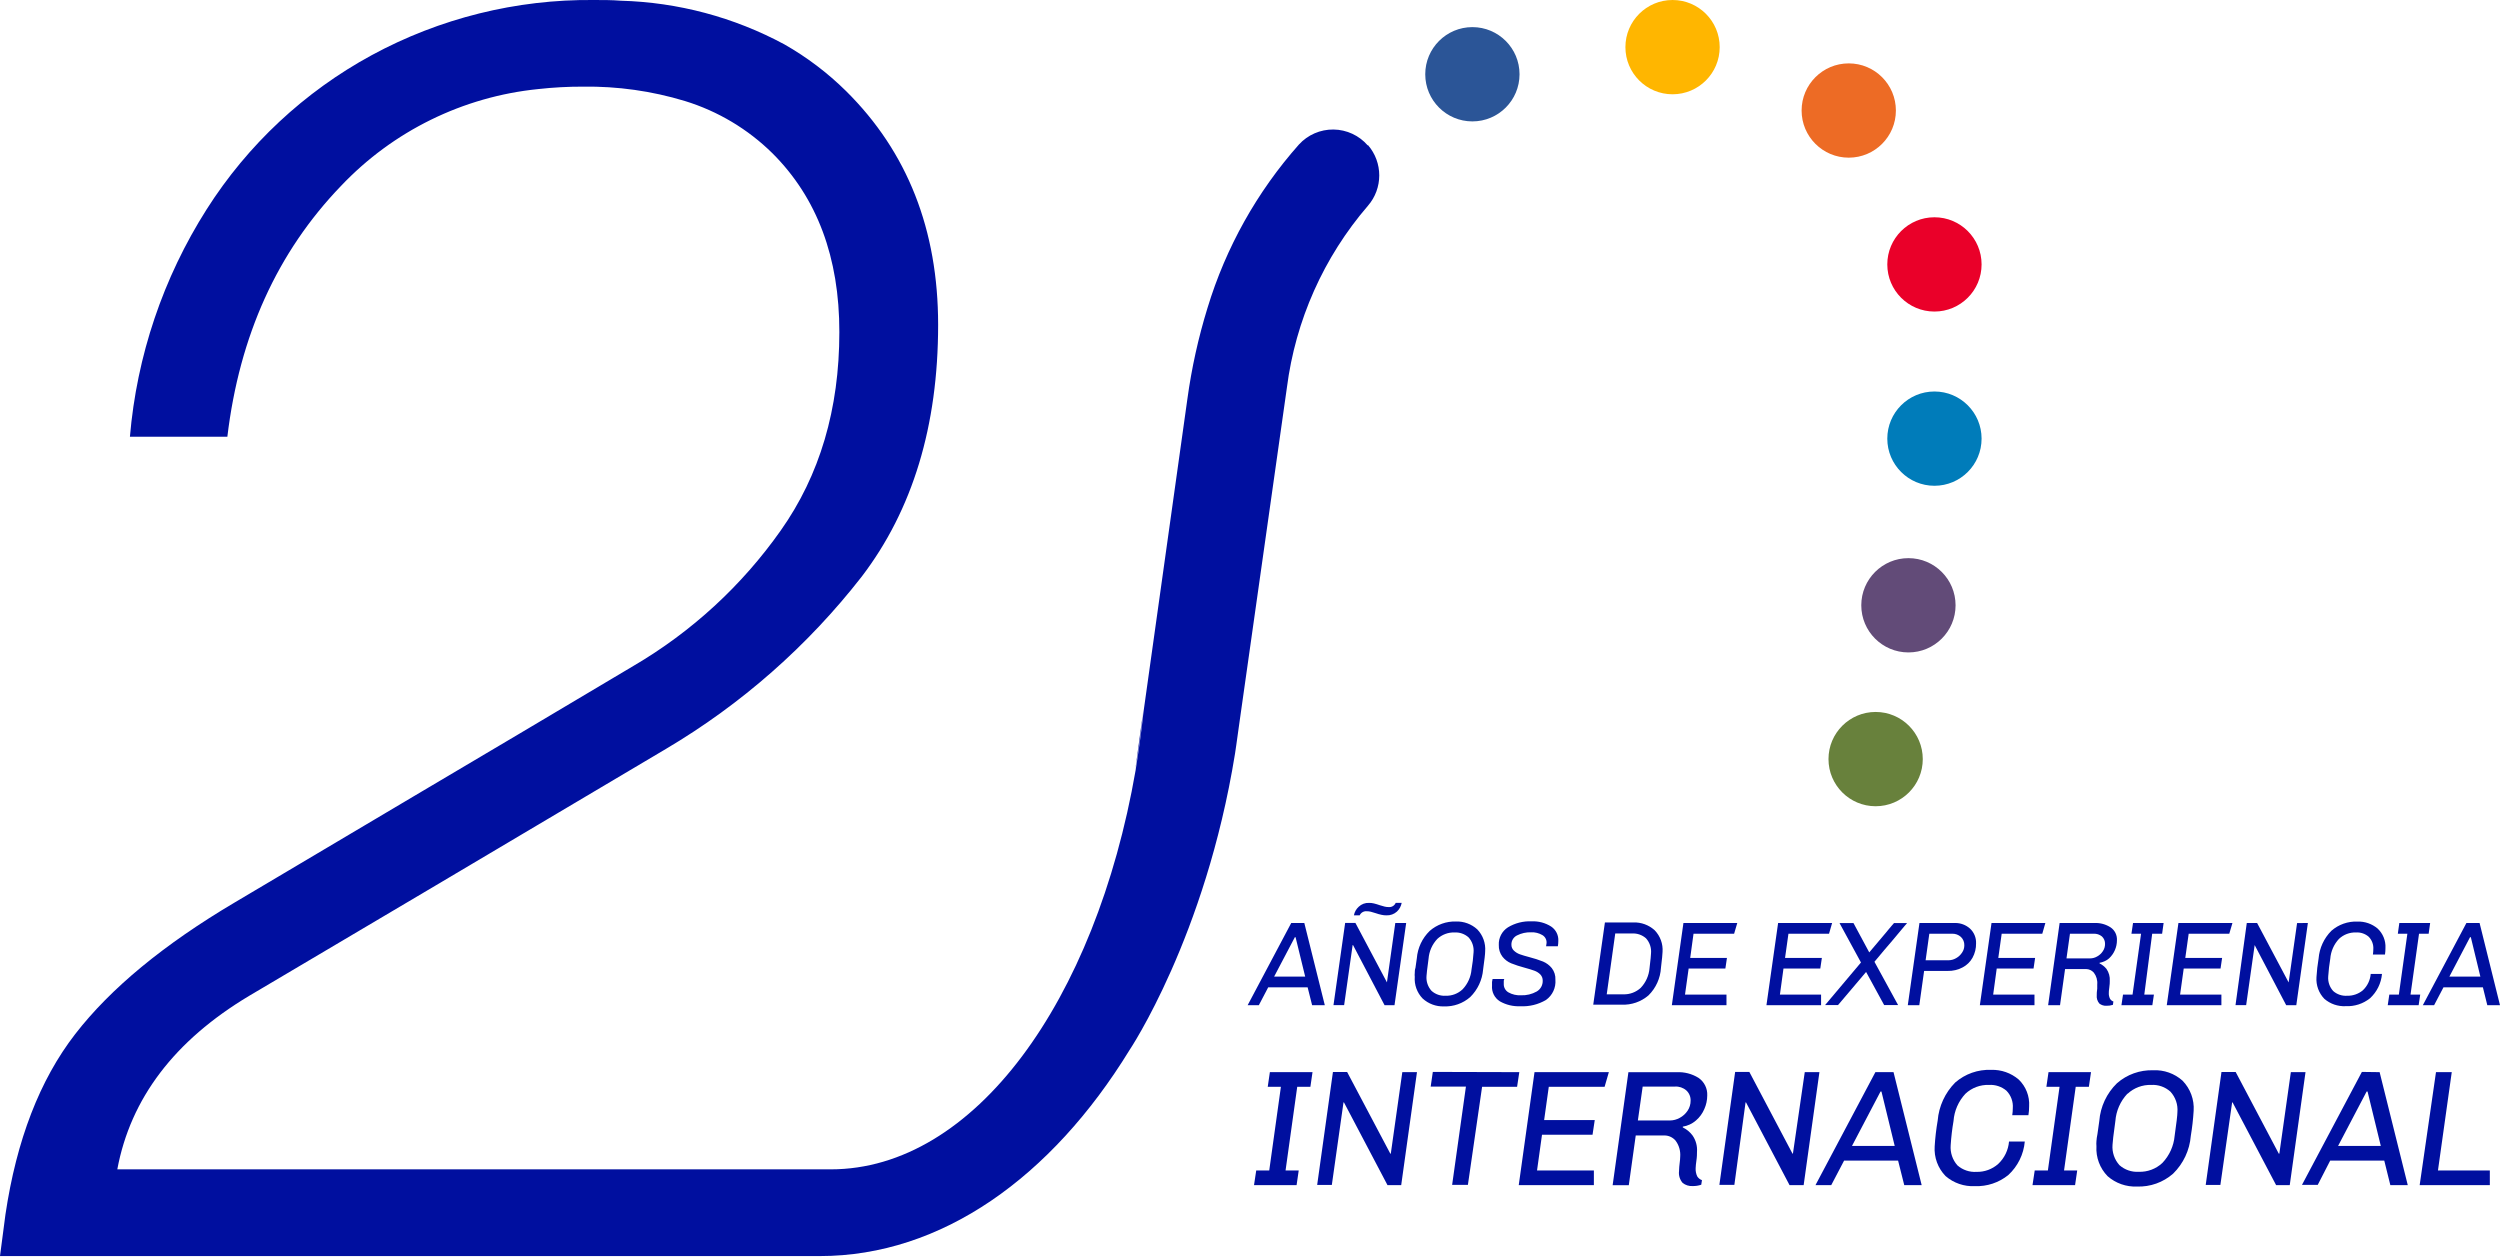
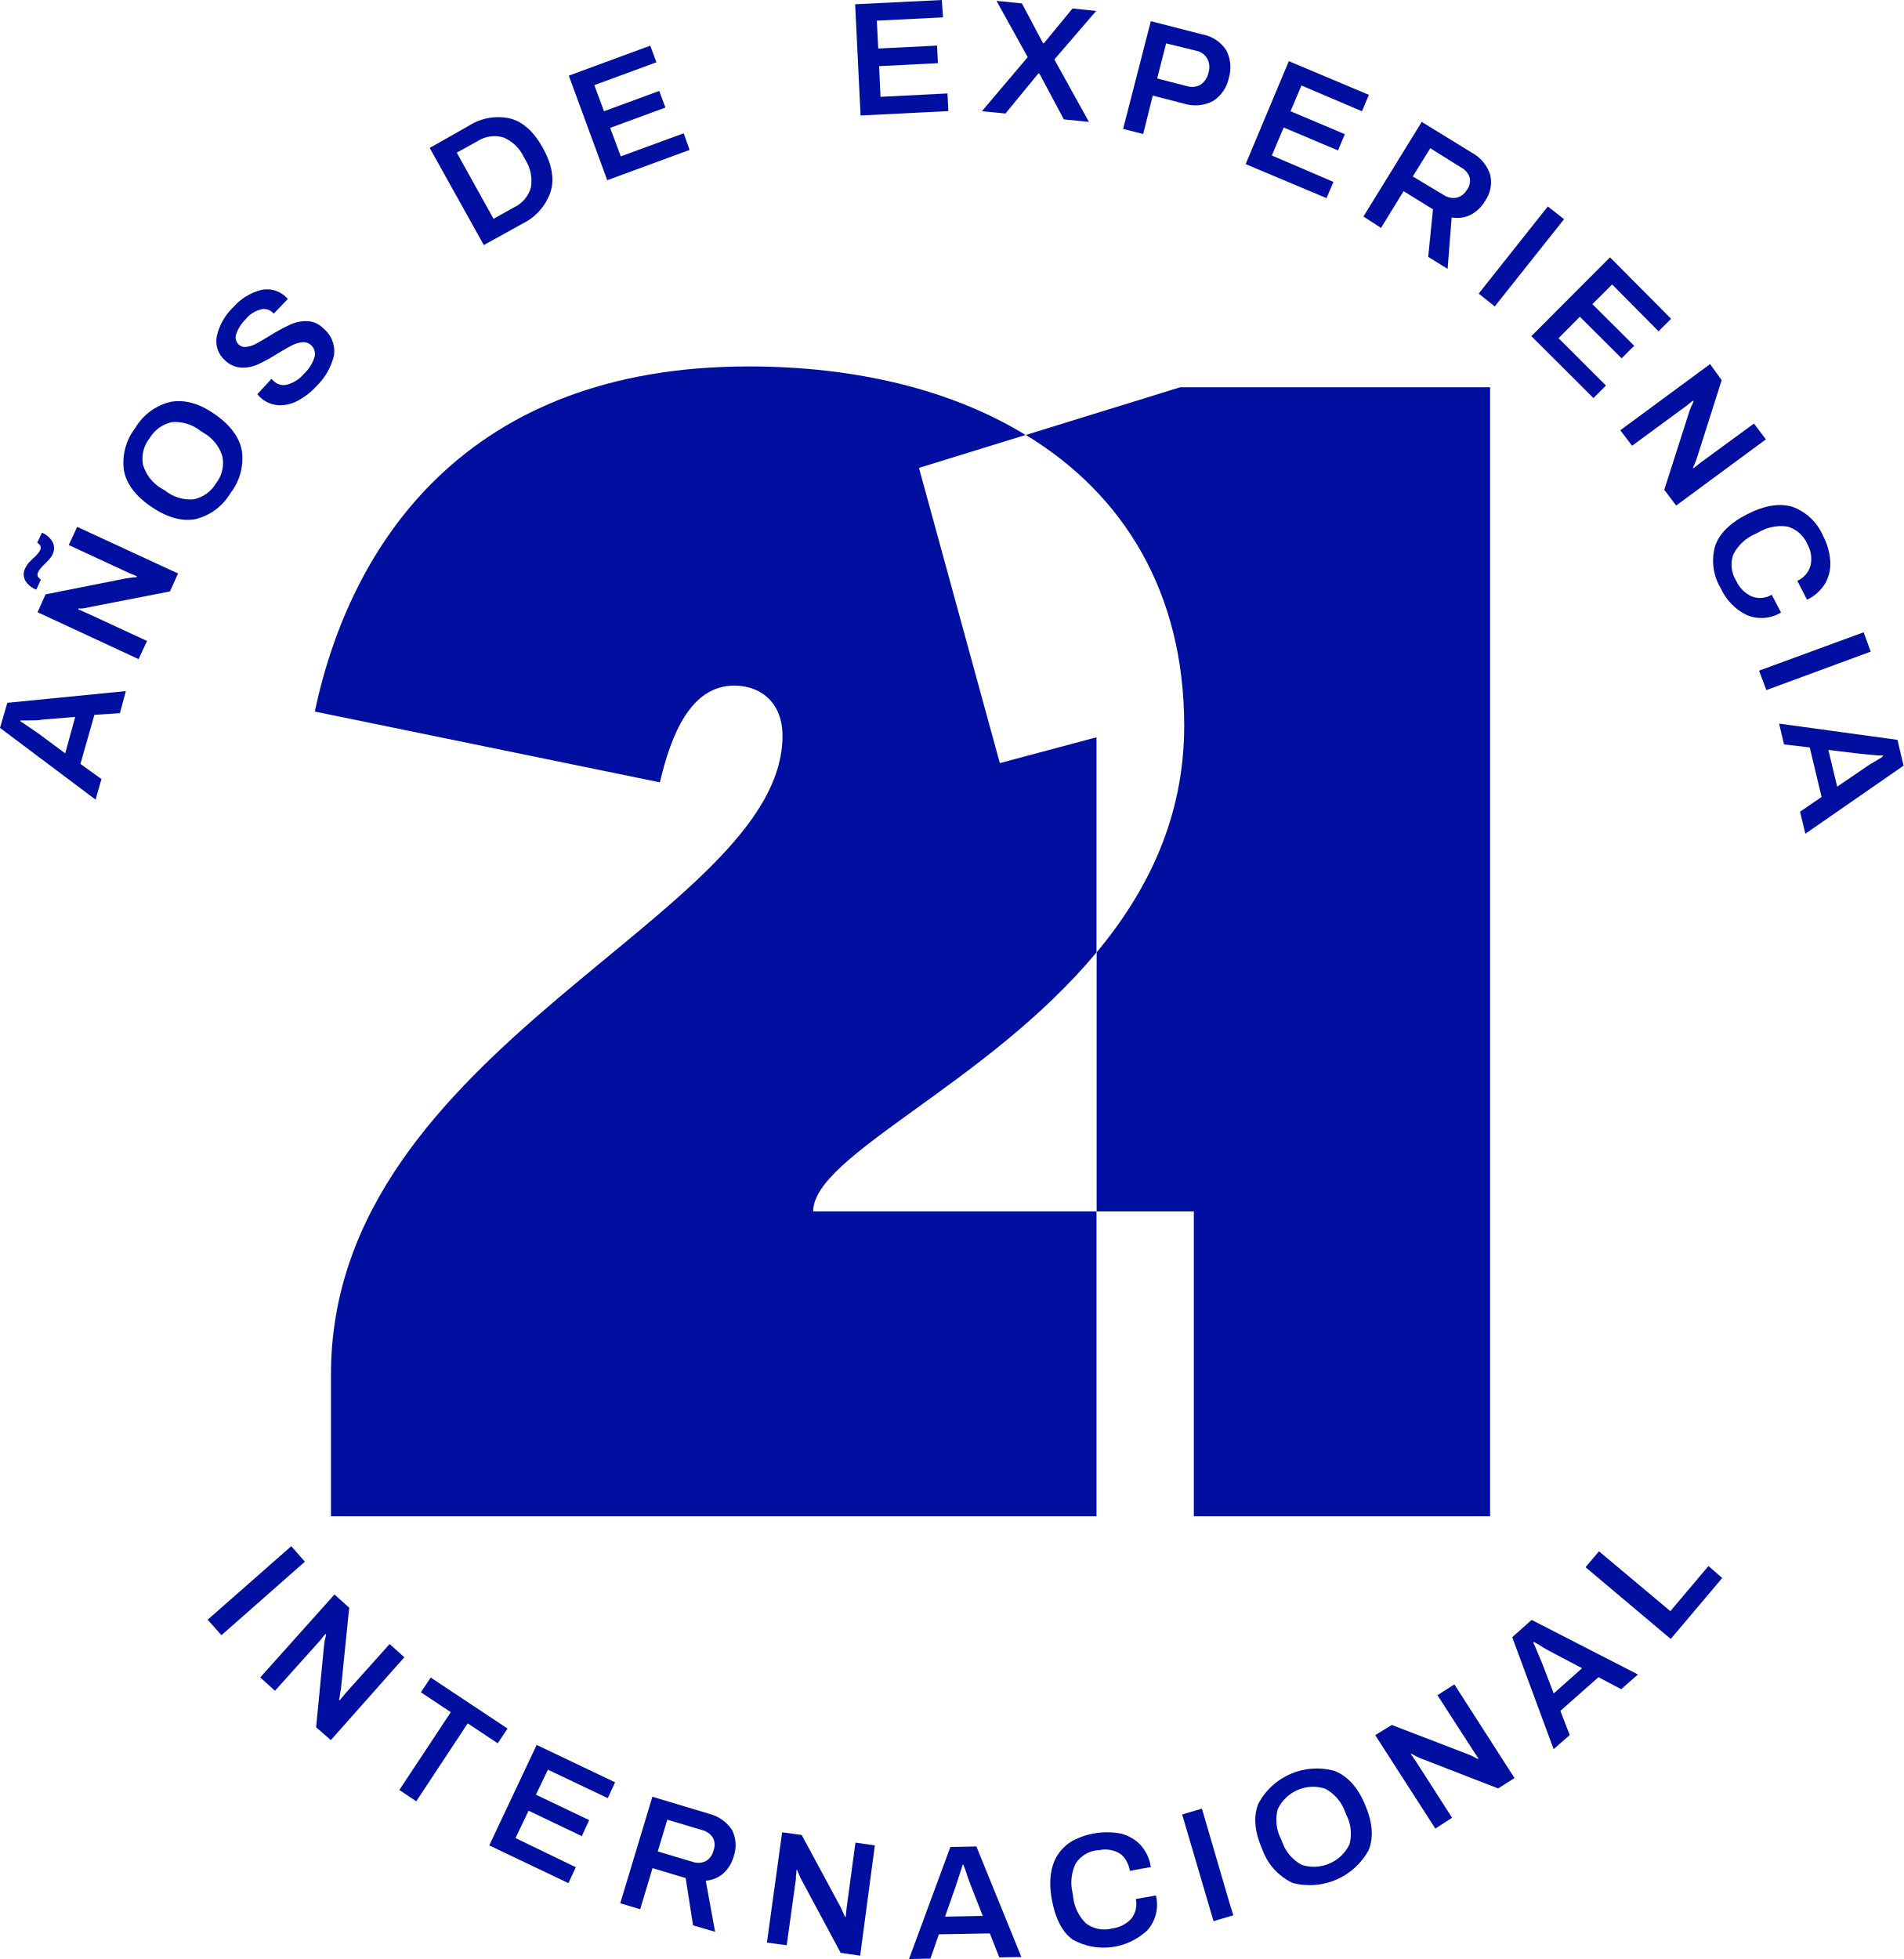
- <svg xmlns="http://www.w3.org/2000/svg" viewBox="0 0 317.12 159.33">
+ <svg xmlns="http://www.w3.org/2000/svg" viewBox="0 0 258.94 266.45">
  <defs>
-     <style>.cls-1{fill:#2b5597;}.cls-2{fill:#ed6b25;}.cls-3{fill:#ea0029;}.cls-4{fill:#007cba;}.cls-5{fill:#68813c;}.cls-6{fill:#624b78;}.cls-7{fill:#ffb600;}.cls-8{fill:#000f9f;}</style>
+     <style>.cls-1{fill:#000f9f;}</style>
  </defs>
  <g id="Capa_2" data-name="Capa 2">
-     <g id="Capa_1-2" data-name="Capa 1">
-       <circle id="_Trazado_" data-name="&lt;Trazado&gt;" class="cls-1" cx="186.77" cy="9.42" r="5.98" />
-       <circle id="_Trazado_2" data-name="&lt;Trazado&gt;" class="cls-2" cx="234.51" cy="14.02" r="5.98" />
-       <circle id="_Trazado_3" data-name="&lt;Trazado&gt;" class="cls-3" cx="245.38" cy="33.54" r="5.98" />
-       <circle id="_Trazado_4" data-name="&lt;Trazado&gt;" class="cls-4" cx="245.38" cy="55.64" r="5.98" />
-       <circle id="_Trazado_5" data-name="&lt;Trazado&gt;" class="cls-5" cx="237.92" cy="96.29" r="5.98" />
-       <circle id="_Trazado_6" data-name="&lt;Trazado&gt;" class="cls-6" cx="242.08" cy="76.78" r="5.98" />
-       <circle id="_Trazado_7" data-name="&lt;Trazado&gt;" class="cls-7" cx="212.16" cy="5.98" r="5.98" />
-       <path class="cls-8" d="M144,97.71c.41-2.41.76-4.88,1-7.4Z" />
-       <path class="cls-8" d="M173.5,18.45a5.84,5.84,0,0,0-8.74-.11,55.56,55.56,0,0,0-11.59,20.72,72.52,72.52,0,0,0-2.55,11.53l-5.57,39.72c-.27,2.52-.62,5-1,7.4-5.09,29.32-20.48,50.62-38.68,50.62H14.88q2.52-13.5,16.71-22L55.3,112.3l12.83-7.61L84.47,95a88.79,88.79,0,0,0,24.84-21.86Q119,60.44,119,41.2q0-18.08-11.67-29.64A37.56,37.56,0,0,0,99.5,5.63,46.41,46.41,0,0,0,78.74.09C77.62,0,76.47,0,75.31,0A57.89,57.89,0,0,0,47.15,7,57.06,57.06,0,0,0,26.21,26.56,63.89,63.89,0,0,0,16.48,55.4H28.84q2.3-19.23,14.42-31.82a40,40,0,0,1,25-12.28,50.53,50.53,0,0,1,5.7-.31,42.47,42.47,0,0,1,12.91,1.82A27.18,27.18,0,0,1,98,19.46q8.48,8.47,8.47,22.66,0,14.66-7.44,25.18A59.85,59.85,0,0,1,80.35,84.47L66,93l-13.61,8.06-22.59,13.4q-13.52,8-20.26,16.71T.69,154.06L0,159.33H104c15.44,0,29.38-10,39.27-26.12,0,0,9.63-14.33,13.39-37.61l.16-1.09.42-3,6-42.34a43.87,43.87,0,0,1,10.28-23.07,5.88,5.88,0,0,0,0-7.7Z" />
-       <path class="cls-8" d="M165.45,117.08l2.6,10.43h-1.61l-.57-2.27h-5l-1.19,2.27h-1.42l5.53-10.43Zm-1.11,1.8h-.09l-2.63,5h3.94Z" />
-       <path class="cls-8" d="M178.37,117.08l-1.48,10.43h-1.26l-4-7.63h-.05l-1.08,7.62h-1.35l1.48-10.43h1.3l4,7.54h0l1.06-7.53Zm-1.17-1.45a1.86,1.86,0,0,1-1.33.48,2.73,2.73,0,0,1-.64-.07,5.67,5.67,0,0,1-.71-.2l-.64-.19a2.07,2.07,0,0,0-.5-.06.9.9,0,0,0-.91.52h-.73a1.94,1.94,0,0,1,.61-1.09,1.77,1.77,0,0,1,1.31-.49,2.45,2.45,0,0,1,.62.07,7.43,7.43,0,0,1,.73.22l.63.18a2,2,0,0,0,.49.06.88.88,0,0,0,.91-.53h.76A2,2,0,0,1,177.2,115.63Z" />
-       <path class="cls-8" d="M187.39,117.89a3.62,3.62,0,0,1,1,2.78c0,.33-.09,1.1-.26,2.31a5.55,5.55,0,0,1-1.64,3.5,4.79,4.79,0,0,1-3.33,1.18,3.81,3.81,0,0,1-2.7-1,3.58,3.58,0,0,1-1-2.76,1.87,1.87,0,0,1,0-.47c0-.18,0-.4.09-.67l.17-1.19a5.45,5.45,0,0,1,1.64-3.49,4.84,4.84,0,0,1,3.33-1.19A3.81,3.81,0,0,1,187.39,117.89Zm-5.07,1.21a4.11,4.11,0,0,0-1.11,2.51c-.17,1.27-.26,2-.26,2.19a2.5,2.5,0,0,0,.64,1.89,2.45,2.45,0,0,0,1.78.62,3,3,0,0,0,2.16-.82,4.18,4.18,0,0,0,1.13-2.51,19.37,19.37,0,0,0,.26-2.19,2.5,2.5,0,0,0-.64-1.89,2.46,2.46,0,0,0-1.77-.62A3.06,3.06,0,0,0,182.32,119.1Z" />
-       <path class="cls-8" d="M196.76,117.53a2.06,2.06,0,0,1,.91,1.83,3.88,3.88,0,0,1-.06.67h-1.49a2.53,2.53,0,0,0,.06-.42,1.08,1.08,0,0,0-.54-1,2.57,2.57,0,0,0-1.42-.35,3.69,3.69,0,0,0-1.8.4,1.27,1.27,0,0,0-.7,1.17,1,1,0,0,0,.31.75,2.13,2.13,0,0,0,.76.47c.3.11.72.23,1.24.37a14.3,14.3,0,0,1,1.7.55,2.9,2.9,0,0,1,1.11.83,2.22,2.22,0,0,1,.46,1.48,2.86,2.86,0,0,1-1.19,2.56,5.82,5.82,0,0,1-3.26.8,4.8,4.8,0,0,1-2.59-.62,2.15,2.15,0,0,1-1-2,3.8,3.8,0,0,1,0-.46,2.18,2.18,0,0,1,.07-.38h1.49a.59.59,0,0,0-.07.26c0,.14,0,.26,0,.35a1.19,1.19,0,0,0,.59,1.09,2.92,2.92,0,0,0,1.59.37,3.77,3.77,0,0,0,2-.48,1.53,1.53,0,0,0,.76-1.38,1.1,1.1,0,0,0-.31-.79,2,2,0,0,0-.75-.47c-.3-.11-.72-.24-1.27-.39a14.44,14.44,0,0,1-1.68-.55,2.73,2.73,0,0,1-1.1-.84,2.3,2.3,0,0,1-.46-1.48,2.51,2.51,0,0,1,1.16-2.24,5.35,5.35,0,0,1,3-.76A4.25,4.25,0,0,1,196.76,117.53Z" />
-       <path class="cls-8" d="M209.89,118a3.58,3.58,0,0,1,1,2.76c0,.23-.07.91-.2,2a5.34,5.34,0,0,1-1.58,3.5,4.89,4.89,0,0,1-3.42,1.18H202.1l1.48-10.43h3.61A3.82,3.82,0,0,1,209.89,118Zm-5,.41-1.08,7.72h2.13a3.12,3.12,0,0,0,2.18-.82,4.11,4.11,0,0,0,1.12-2.51c.13-1.07.19-1.69.19-1.89a2.5,2.5,0,0,0-.64-1.89,2.46,2.46,0,0,0-1.77-.61Z" />
-       <path class="cls-8" d="M220.37,117.08l-.4,1.36h-5.15l-.42,3.07h4.66l-.2,1.35H214.2l-.46,3.3H219v1.35h-6.93l1.47-10.43Z" />
-       <path class="cls-8" d="M232.4,117.08l-.39,1.36h-5.15l-.43,3.07h4.67l-.2,1.35h-4.67l-.45,3.3H231v1.35h-6.93l1.48-10.43Z" />
-       <path class="cls-8" d="M241.55,117.51c-.17.19-.69.81-1.55,1.85l-1,1.17L237.77,122l3,5.49H239l-2.29-4.2c-.59.68-1.29,1.51-2.1,2.48l-1.46,1.72h-1.64l4.55-5.4-2.72-5h1.77l2,3.72,1.91-2.26c.23-.29.43-.52.59-.71l.38-.45.26-.3h1.66Z" />
-       <path class="cls-8" d="M249.89,117.79a2.41,2.41,0,0,1,.77,1.86,3.66,3.66,0,0,1-.45,1.84,3.07,3.07,0,0,1-1.27,1.23,3.83,3.83,0,0,1-1.87.44h-3l-.61,4.35H242l1.48-10.43h4.5A2.77,2.77,0,0,1,249.89,117.79Zm-5.16.65-.47,3.37h2.87a1.93,1.93,0,0,0,1-.27,2.1,2.1,0,0,0,.75-.7,1.58,1.58,0,0,0,.29-.93,1.4,1.4,0,0,0-.43-1.06,1.58,1.58,0,0,0-1.12-.41Z" />
-       <path class="cls-8" d="M259.45,117.08l-.39,1.36h-5.15l-.43,3.07h4.67l-.2,1.35h-4.67l-.45,3.3h5.24v1.35h-6.93l1.48-10.43Z" />
-       <path class="cls-8" d="M267.73,117.64a1.85,1.85,0,0,1,.8,1.62,3.14,3.14,0,0,1-1,2.31,2.5,2.5,0,0,1-1.21.56v.07a2.74,2.74,0,0,1,.88.7,2.38,2.38,0,0,1,.42,1.54c0,.17,0,.45-.06.83s-.06.55-.06.66a1.5,1.5,0,0,0,.15.76.8.8,0,0,0,.43.35l-.06.42a2.39,2.39,0,0,1-.81.12,1.36,1.36,0,0,1-.91-.28,1.42,1.42,0,0,1-.33-1.08c0-.18,0-.44.06-.81a4.25,4.25,0,0,0,0-.53,2.15,2.15,0,0,0-.43-1.5,1.35,1.35,0,0,0-1-.46h-2.65l-.64,4.59H259.8l1.46-10.43h4.44A3.48,3.48,0,0,1,267.73,117.64Zm-5.16.8-.44,3.13h3a1.78,1.78,0,0,0,.9-.25,2,2,0,0,0,.71-.66,1.58,1.58,0,0,0,.28-.92,1.24,1.24,0,0,0-.39-.95,1.54,1.54,0,0,0-1.06-.35Z" />
-       <path class="cls-8" d="M274.45,117.08l-.19,1.36H273L272,126.16h1.22l-.2,1.35h-3.92l.2-1.35h1.21l1.08-7.72h-1.22l.2-1.36Z" />
-       <path class="cls-8" d="M283.18,117.08l-.4,1.36h-5.15l-.43,3.07h4.67l-.2,1.35H277l-.46,3.3h5.24v1.35h-6.93l1.48-10.43Z" />
-       <path class="cls-8" d="M292.75,117.08l-1.47,10.43H290l-4-7.63h0l-1.08,7.62h-1.35L285,117.08h1.31l4,7.54h0l1.07-7.53Z" />
-       <path class="cls-8" d="M301.59,117.78a3.15,3.15,0,0,1,1,2.48,5.27,5.27,0,0,1-.06.82H301a5.13,5.13,0,0,0,.05-.65,2.06,2.06,0,0,0-.59-1.61,2.26,2.26,0,0,0-1.6-.54,3,3,0,0,0-2.17.82,4.16,4.16,0,0,0-1.1,2.51,22.28,22.28,0,0,0-.26,2.24,2.46,2.46,0,0,0,.63,1.86,2.42,2.42,0,0,0,1.76.6,3,3,0,0,0,2-.69,3.21,3.21,0,0,0,1-2.08h1.43a4.75,4.75,0,0,1-1.52,3.09,4.59,4.59,0,0,1-3.08,1,3.83,3.83,0,0,1-2.71-.93,3.58,3.58,0,0,1-1-2.75,21.53,21.53,0,0,1,.27-2.37,5.62,5.62,0,0,1,1.62-3.51,4.74,4.74,0,0,1,3.32-1.17A3.77,3.77,0,0,1,301.59,117.78Z" />
-       <path class="cls-8" d="M308.26,117.08l-.19,1.36h-1.22l-1.08,7.72H307l-.2,1.35h-3.92l.2-1.35h1.21l1.08-7.72h-1.21l.19-1.36Z" />
-       <path class="cls-8" d="M314.53,117.08l2.59,10.43h-1.61l-.56-2.27h-5l-1.19,2.27h-1.43l5.53-10.43Zm-1.11,1.8h-.1l-2.62,5h3.93Z" />
-       <path class="cls-8" d="M166.49,136l-.27,1.86h-1.67l-1.48,10.61h1.67l-.27,1.86h-5.4l.28-1.86H161l1.48-10.61h-1.67l.27-1.86Z" />
-       <path class="cls-8" d="M179.74,136l-2,14.33H176l-5.52-10.49-.06,0-1.48,10.47h-1.86l2-14.33h1.8l5.48,10.36.06,0L177.88,136Z" />
-       <path class="cls-8" d="M192.72,136l-.28,1.86H188L186.2,150.3h-2l1.75-12.47h-4.47l.27-1.86Z" />
-       <path class="cls-8" d="M204.08,136l-.54,1.86h-7.08l-.59,4.22h6.42l-.28,1.86H195.6l-.63,4.53h7.21v1.86h-9.53l2-14.33Z" />
-       <path class="cls-8" d="M215.46,136.73a2.55,2.55,0,0,1,1.1,2.23,4.2,4.2,0,0,1-.37,1.72,3.92,3.92,0,0,1-1.06,1.45,3.32,3.32,0,0,1-1.67.78v.1a3.39,3.39,0,0,1,1.22,1,3.22,3.22,0,0,1,.58,2.11c0,.24,0,.62-.08,1.15a8.56,8.56,0,0,0-.09.9,2.19,2.19,0,0,0,.2,1.05,1.16,1.16,0,0,0,.6.48l-.09.58a3.22,3.22,0,0,1-1.1.17,1.85,1.85,0,0,1-1.26-.4,1.92,1.92,0,0,1-.46-1.48,10.33,10.33,0,0,1,.09-1.11,6.33,6.33,0,0,0,.06-.73,3,3,0,0,0-.6-2.06,1.87,1.87,0,0,0-1.41-.64h-3.63l-.88,6.31h-2.05l2-14.33h6.1A4.76,4.76,0,0,1,215.46,136.73Zm-7.09,1.1-.61,4.3h4.07a2.59,2.59,0,0,0,1.24-.33,2.76,2.76,0,0,0,1-.91,2.25,2.25,0,0,0,.38-1.26,1.68,1.68,0,0,0-.54-1.31,2,2,0,0,0-1.45-.49Z" />
-       <path class="cls-8" d="M230.79,136l-2,14.33H227l-5.52-10.49-.06,0L220,150.3H218.1l2-14.33h1.8l5.47,10.36.06,0L228.93,136Z" />
-       <path class="cls-8" d="M240.19,136l3.57,14.33h-2.21l-.78-3.11h-6.85l-1.63,3.11h-2l7.6-14.33Zm-1.53,2.46h-.12l-3.62,6.9h5.42Z" />
-       <path class="cls-8" d="M256.06,136.93a4.33,4.33,0,0,1,1.33,3.41,6.52,6.52,0,0,1-.09,1.12h-2.05a5.78,5.78,0,0,0,.07-.89,2.85,2.85,0,0,0-.81-2.22,3.13,3.13,0,0,0-2.2-.73,4.15,4.15,0,0,0-3,1.12,5.69,5.69,0,0,0-1.51,3.46,28.9,28.9,0,0,0-.36,3.07,3.43,3.43,0,0,0,.86,2.56,3.35,3.35,0,0,0,2.42.82,4,4,0,0,0,2.74-1,4.39,4.39,0,0,0,1.38-2.85h2a6.56,6.56,0,0,1-2.09,4.25,6.35,6.35,0,0,1-4.24,1.41,5.27,5.27,0,0,1-3.72-1.28,4.92,4.92,0,0,1-1.38-3.77,29.22,29.22,0,0,1,.38-3.26,7.77,7.77,0,0,1,2.22-4.83,6.54,6.54,0,0,1,4.57-1.61A5.11,5.11,0,0,1,256.06,136.93Z" />
-       <path class="cls-8" d="M265.24,136l-.27,1.86H263.3l-1.48,10.61h1.67l-.27,1.86h-5.4l.28-1.86h1.67l1.48-10.61h-1.67l.27-1.86Z" />
-       <path class="cls-8" d="M276.85,137.08a5,5,0,0,1,1.41,3.82,30.32,30.32,0,0,1-.36,3.18,7.57,7.57,0,0,1-2.25,4.8,6.59,6.59,0,0,1-4.58,1.63,5.3,5.3,0,0,1-3.72-1.31,5,5,0,0,1-1.42-3.81,3.53,3.53,0,0,1,0-.64c0-.24.07-.55.13-.92l.23-1.63a7.5,7.5,0,0,1,2.25-4.8,6.66,6.66,0,0,1,4.58-1.64A5.21,5.21,0,0,1,276.85,137.08Zm-7,1.66a5.69,5.69,0,0,0-1.52,3.46c-.24,1.74-.36,2.74-.36,3a3.45,3.45,0,0,0,.88,2.6,3.38,3.38,0,0,0,2.44.84,4.18,4.18,0,0,0,3-1.12,5.74,5.74,0,0,0,1.56-3.45c.23-1.61.35-2.61.35-3a3.4,3.4,0,0,0-.89-2.6,3.35,3.35,0,0,0-2.43-.85A4.22,4.22,0,0,0,269.88,138.74Z" />
-       <path class="cls-8" d="M292.45,136l-2,14.33h-1.73l-5.52-10.49-.06,0-1.49,10.47h-1.86l2-14.33h1.8l5.47,10.36.07,0L290.59,136Z" />
-       <path class="cls-8" d="M301.85,136l3.57,14.33h-2.21l-.77-3.11h-6.86L294,150.3h-2l7.6-14.33Zm-1.53,2.46h-.12l-3.62,6.9H302Z" />
-       <path class="cls-8" d="M311,136l-1.75,12.47h6.58v1.86h-8.9L309,136Z" />
+     <g id="corte">
+       <path class="cls-1" d="M16.31,97,17.12,94,1,95.59,0,99l13,9.76.8-2.8-2.86-2.06,1.9-6.67Zm-7.44,5.47L5.3,99.82,3.38,98.5l-.6-.39,0-.12a1.58,1.58,0,0,0,.28,0h.39c1,0,1.75,0,2.37-.12l4.41-.36Z" />
+       <path class="cls-1" d="M12.06,82.6l11.06-2.16L24.22,78,10.5,71.66,9.35,74.13l8.18,3.79,1.08.45v.12a4,4,0,0,1-.55.05l-.86.12-11,2.18L5.11,83.27l13.74,6.38L20,87.18l-8.25-3.82c-.26-.12-.5-.21-.69-.31a1.59,1.59,0,0,1-.41-.17l0-.12.58,0A5.4,5.4,0,0,0,12.06,82.6ZM7.15,73.7a3.09,3.09,0,0,0-1.44-1.25l-.65,1.37c.46.26.58.6.41,1a4.11,4.11,0,0,1-1,1.15c-.24.24-.46.46-.63.65a4.37,4.37,0,0,0-.4.65,1.77,1.77,0,0,0,0,1.7A2.91,2.91,0,0,0,4.94,80.2l.62-1.37c-.43-.29-.57-.6-.38-1a2.18,2.18,0,0,1,.36-.55,5.23,5.23,0,0,1,.58-.6c.26-.27.48-.48.64-.68a2.42,2.42,0,0,0,.39-.59A1.88,1.88,0,0,0,7.15,73.7Z" />
+       <path class="cls-1" d="M32.9,61.32c-.33-1.84-1.55-3.5-3.71-5s-4.15-2-6-1.66a7.64,7.64,0,0,0-4.79,3.55A7.68,7.68,0,0,0,16.86,64c.34,1.82,1.58,3.48,3.74,4.94s4.13,2,5.95,1.68a7.63,7.63,0,0,0,4.8-3.55A7.67,7.67,0,0,0,32.9,61.32Zm-3.52,4.42a4.59,4.59,0,0,1-3.07,2.18,5.54,5.54,0,0,1-3.89-1.22L22,66.46a5.59,5.59,0,0,1-2.54-3.22,4.43,4.43,0,0,1,.89-3.64,4.67,4.67,0,0,1,3.06-2.19,5.56,5.56,0,0,1,3.91,1.23l.39.24a5.52,5.52,0,0,1,2.54,3.19A4.46,4.46,0,0,1,29.38,65.74Z" />
+       <path class="cls-1" d="M44,44.68a3.21,3.21,0,0,0-2.26-1,5.09,5.09,0,0,0-2.35.51,24.76,24.76,0,0,0-2.75,1.51c-.75.45-1.35.81-1.8,1.05a3.58,3.58,0,0,1-1.32.43,1.21,1.21,0,0,1-1.06-.33,1.34,1.34,0,0,1-.31-1.47,5.24,5.24,0,0,1,1.3-2,3.84,3.84,0,0,1,1.94-1.27,1.69,1.69,0,0,1,1.68.38l.16.17,1.92-2-.19-.2a3.68,3.68,0,0,0-3.52-1,7.54,7.54,0,0,0-3.72,2.33,7.9,7.9,0,0,0-2.23,3.93A3.43,3.43,0,0,0,30.6,49a3.36,3.36,0,0,0,2.26,1,4.94,4.94,0,0,0,2.27-.46,23.21,23.21,0,0,0,2.69-1.49c.82-.5,1.46-.86,1.94-1.1a3.93,3.93,0,0,1,1.39-.41,1.56,1.56,0,0,1,1.2.44,1.6,1.6,0,0,1,.43,1.6,5.28,5.28,0,0,1-1.43,2.26,4.67,4.67,0,0,1-2.23,1.46,1.92,1.92,0,0,1-1.9-.48l-.29-.29L35,53.62l.31.34a4,4,0,0,0,2.5,1.15,5,5,0,0,0,2.68-.6,9.6,9.6,0,0,0,2.57-2,8.53,8.53,0,0,0,2.37-4.18A4,4,0,0,0,44,44.68Z" />
+       <path class="cls-1" d="M73.84,20.12c-1.22-2.21-2.71-3.55-4.43-4a7.4,7.4,0,0,0-5.66,1l-5.3,3,7.36,13.21,5.3-2.93A7.48,7.48,0,0,0,74.92,26C75.42,24.29,75.07,22.33,73.84,20.12Zm-1.63,5.4a4.27,4.27,0,0,1-2.28,2.68l-2.8,1.56-5-9,2.81-1.55a4.28,4.28,0,0,1,3.5-.53,5.31,5.31,0,0,1,2.8,2.66l.22.38A5.4,5.4,0,0,1,72.21,25.52Z" />
+       <path class="cls-1" d="M93,18.13l-8.56,3.14L83,17.39l7.51-2.76-.84-2.26-7.51,2.76-1.32-3.55,8.45-3.11-.84-2.26L77.37,10.29,82.6,24.51l11.2-4.12Z" />
+       <path class="cls-1" d="M128.88,12.71l-9.11.46L119.58,9l8-.41-.12-2.39-8,.4-.19-3.79,9-.45L128.11,0,116.32.58l.74,15.13,11.94-.6Z" />
+       <path class="cls-1" d="M149.1,1.49l-3.21-.34L142,5.88l-.12,0L139,.46,135.55.12l4.24,7.65-6.23,7.36,3.21.31L141.23,10l.15,0,3.33,6.24,3.41.34-4.7-8.49Z" />
+       <path class="cls-1" d="M166.8,6.83a4.93,4.93,0,0,0-3.26-2.15l-7-1.8-3.77,14.65,2.73.7L156.8,13,161,14.08a5.17,5.17,0,0,0,4-.34,4.87,4.87,0,0,0,2.15-3.14A5,5,0,0,0,166.8,6.83Zm-2.42,3.05a2.64,2.64,0,0,1-1.06,1.63,2.33,2.33,0,0,1-1.82.22l-4.1-1.06,1.22-4.77,4.1,1A2.21,2.21,0,0,1,164.23,8,2.44,2.44,0,0,1,164.38,9.88Z" />
+       <path class="cls-1" d="M185.26,15.13l.94-2.23L175.31,8.32l-5.87,14,11,4.63.94-2.21L173,21.15l1.61-3.81L182,20.46l.93-2.21-7.39-3.12,1.49-3.5Z" />
+       <path class="cls-1" d="M202.7,23.77a5.18,5.18,0,0,0-2.49-3l-6.82-4.19-7.93,12.87L187.85,31l3.07-5,4,2.47-.65,6.47,2.64,1.63.55-7a4.08,4.08,0,0,0,2.54-.33,4.83,4.83,0,0,0,2-1.9A4.4,4.4,0,0,0,202.7,23.77Zm-3.14,2a2.22,2.22,0,0,1-1.42,1.12,2.39,2.39,0,0,1-1.75-.36L192.17,24l2.38-3.84,4.19,2.62a2.39,2.39,0,0,1,1.18,1.39A2.15,2.15,0,0,1,199.56,25.81Z" />
+       <path class="cls-1" d="M210.54,28.08l-9.4,11.85,2.18,1.75,9.43-11.87Z" />
+       <path class="cls-1" d="M225.6,45.06l1.71-1.7L219,35l-10.7,10.72,8.45,8.42,1.7-1.7L212,46l2.9-2.92,5.68,5.66,1.71-1.71-5.69-5.66,2.69-2.68Z" />
+       <path class="cls-1" d="M238.58,57.61l-7.27,5.32-.93.74-.1,0a2.29,2.29,0,0,1,.22-.53c.09-.24.21-.51.31-.82l3.38-10.62-1.58-2.18-12.21,9L222,60.63l7.31-5.37c.24-.17.43-.34.6-.48a3.2,3.2,0,0,1,.36-.27l.1.05a3.71,3.71,0,0,1-.22.53,7,7,0,0,0-.34.81l-3.43,10.72L228,68.76l12.2-9Z" />
+       <path class="cls-1" d="M248,72.93a7.19,7.19,0,0,0-4.2-4c-1.75-.52-3.77-.19-6.12,1s-3.83,2.66-4.39,4.37a7.24,7.24,0,0,0,.77,5.7,7.47,7.47,0,0,0,3.53,3.65,5.14,5.14,0,0,0,4.67-.34L241,80.89a3.1,3.1,0,0,1-2.71.24A4.3,4.3,0,0,1,236.16,79a4.17,4.17,0,0,1-.39-3.59,6,6,0,0,1,3-2.79l.38-.19a6,6,0,0,1,4-.81,4.2,4.2,0,0,1,2.71,2.42,4.05,4.05,0,0,1,.43,2.83A3.22,3.22,0,0,1,244.48,79l1.32,2.57a5.73,5.73,0,0,0,2.49-2.25,5.44,5.44,0,0,0,.67-3A8.54,8.54,0,0,0,248,72.93Z" />
+       <path class="cls-1" d="M253.5,86l-14.23,5.22,1,2.64,14.19-5.23Z" />
+       <path class="cls-1" d="M258.1,100.63,242,98.42l.67,2.83,3.5.41,1.61,6.74-2.93,2,.72,3,13.36-9.26Zm-2.21,2.42-.31.19c-.84.48-1.51.89-2,1.25L249.9,107l-1.2-5,4.39.53,2.32.22.72,0,0,.11Z" />
+       <path class="cls-1" d="M39.62,210.3l-11.37,10,1.87,2.11,11.35-10Z" />
+       <path class="cls-1" d="M53,223.61l-6,6.69-.77.94-.12-.05a5.35,5.35,0,0,1,.12-.55c0-.26.09-.55.14-.86l1.13-11.11-2-1.8L35.4,228.15l2,1.82,6.07-6.76a5.46,5.46,0,0,0,.48-.6l.29-.34.12,0a4.84,4.84,0,0,1-.12.58,7.12,7.12,0,0,0-.15.84L43,234.93l2,1.75L55,225.41Z" />
+       <path class="cls-1" d="M58.59,228.17l-1.34,2,4.07,2.71-7,10.58L56.62,245l7-10.6,4.08,2.71,1.34-2Z" />
+       <path class="cls-1" d="M82.67,244.57l1-2.15-10.67-5.09L66.55,251l10.77,5.13,1-2.16L70.12,250l1.78-3.72,7.24,3.46,1-2.18-7.24-3.46,1.63-3.4Z" />
+       <path class="cls-1" d="M99.58,248.91a5.28,5.28,0,0,0-3.19-2.23l-7.65-2.3-4.37,14.49,2.71.81,1.68-5.59,4.51,1.35,1,6.43,3,.88L96,255.8a4.07,4.07,0,0,0,2.4-1,4.92,4.92,0,0,0,1.41-2.33A4.59,4.59,0,0,0,99.58,248.91Zm-2.52,2.76A2.24,2.24,0,0,1,96,253.14a2.3,2.3,0,0,1-1.8.09l-4.73-1.41,1.3-4.32,4.72,1.41A2.4,2.4,0,0,1,97,250,2.1,2.1,0,0,1,97.06,251.67Z" />
+       <path class="cls-1" d="M116.36,250.62l-1.2,8.89-.12,1.2-.12,0c0-.1-.12-.27-.21-.51s-.24-.5-.36-.79l-5.3-9.83-2.66-.36-2.07,15,2.69.36,1.25-9c0-.31,0-.55.07-.77a2.2,2.2,0,0,1,0-.45l.12,0c0,.07.09.24.21.53a4.75,4.75,0,0,0,.36.79l5.33,9.93L117,266l2-15Z" />
+       <path class="cls-1" d="M132.81,251.14l-3.54.08-5.62,15.23,2.91-.05,1.15-3.31,6.93-.12,1.29,3.26,3-.05Zm-4.26,9.55,1.46-4.17.72-2.21.21-.69h.1c0,.07.07.16.1.26l.14.36c.29.91.55,1.65.79,2.25l1.61,4.1Z" />
+       <path class="cls-1" d="M157.23,257.81l-2.73.48a3.25,3.25,0,0,1-.6,2.66,4.27,4.27,0,0,1-2.64,1.35,4.17,4.17,0,0,1-3.55-.7,5.94,5.94,0,0,1-1.75-3.69l-.07-.46a6,6,0,0,1,.43-4,4,4,0,0,1,3-1.8.48.48,0,0,1,.14,0,3.94,3.94,0,0,1,2.83.43,2.65,2.65,0,0,1,1,1.18,3.54,3.54,0,0,1,.4,1.2l1.85-.34,1-.17a5.7,5.7,0,0,0-1.39-3,5.53,5.53,0,0,0-2.69-1.56,10,10,0,0,0-6.59,1,5.86,5.86,0,0,0-1.92,1.78c-1,1.48-1.35,3.52-.89,6.11s1.39,4.46,2.83,5.52a8.65,8.65,0,0,0,10.22-1.3A5.24,5.24,0,0,0,157.23,257.81Z" />
+       <path class="cls-1" d="M167.16,258.56,163.49,246l-2.69.79,3.07,10.43,1.2,4.08,2.69-.79Z" />
+       <path class="cls-1" d="M185.67,245.44c-1-2.4-2.42-3.91-4.17-4.58a9,9,0,0,0-10.34,4.48c-.69,1.73-.52,3.77.53,6.16a8,8,0,0,0,4.15,4.61,9.13,9.13,0,0,0,10.34-4.49C186.87,249.87,186.7,247.84,185.67,245.44Zm-2.11,5.42a5.39,5.39,0,0,1-6.47,2.8,5.65,5.65,0,0,1-2.67-3.09l-.16-.41a5.63,5.63,0,0,1-.46-4.08,5.33,5.33,0,0,1,6.45-2.8,5.71,5.71,0,0,1,2.69,3.09l.17.43A5.57,5.57,0,0,1,183.56,250.86Z" />
+       <path class="cls-1" d="M192.51,238.82a6.91,6.91,0,0,0,.79.36l10.48,4.07,2.23-1.41-8.18-12.74-2.3,1.47,4.89,7.58.67,1-.07.1-.5-.27a6.71,6.71,0,0,0-.79-.36l-10.41-4L187.06,236l8.18,12.71,2.28-1.47-4.89-7.62-.43-.63c-.15-.19-.22-.31-.27-.36l0-.12A4.24,4.24,0,0,1,192.51,238.82Z" />
+       <path class="cls-1" d="M208.34,220.33l-2.64,2.35,5.63,15.23,2.19-1.92-1.27-3.29,5.18-4.58,3.09,1.63,2.28-2Zm3,10-1.58-4.12-.91-2.16-.29-.65.07-.07a1.44,1.44,0,0,1,.26.12,1.86,1.86,0,0,0,.34.19,19.43,19.43,0,0,0,2.06,1.2l3.91,2.06Z" />
+       <path class="cls-1" d="M232.39,213l-5.18,6.14L217.5,211l-1.83,2.16,11.59,9.76,7-8.29Z" />
+       <path class="cls-1" d="M149.15,129.53V100.28L136,103.79,125,63.64l14.5-4.48c-10.05-6.15-23.06-9.32-37.68-9.32-38.39,0-54.17,24.12-59,46.94l46.94,9.63C91.3,99.83,94,93.25,99.86,93.25c3.74,0,6.58,2.43,6.58,6.82,0,24.55-61.42,42.1-61.42,86.85v19.31H149.15V164.77H110.61C110.61,157.13,134.25,147.5,149.15,129.53Z" />
+       <path class="cls-1" d="M160.54,52.67l-21,6.49c13.34,8.1,21.54,21.45,21.54,39.57,0,12.46-5,22.51-11.91,30.8v35.24h13.22v41.46h40.3V52.67Z" />
    </g>
  </g>
</svg>
